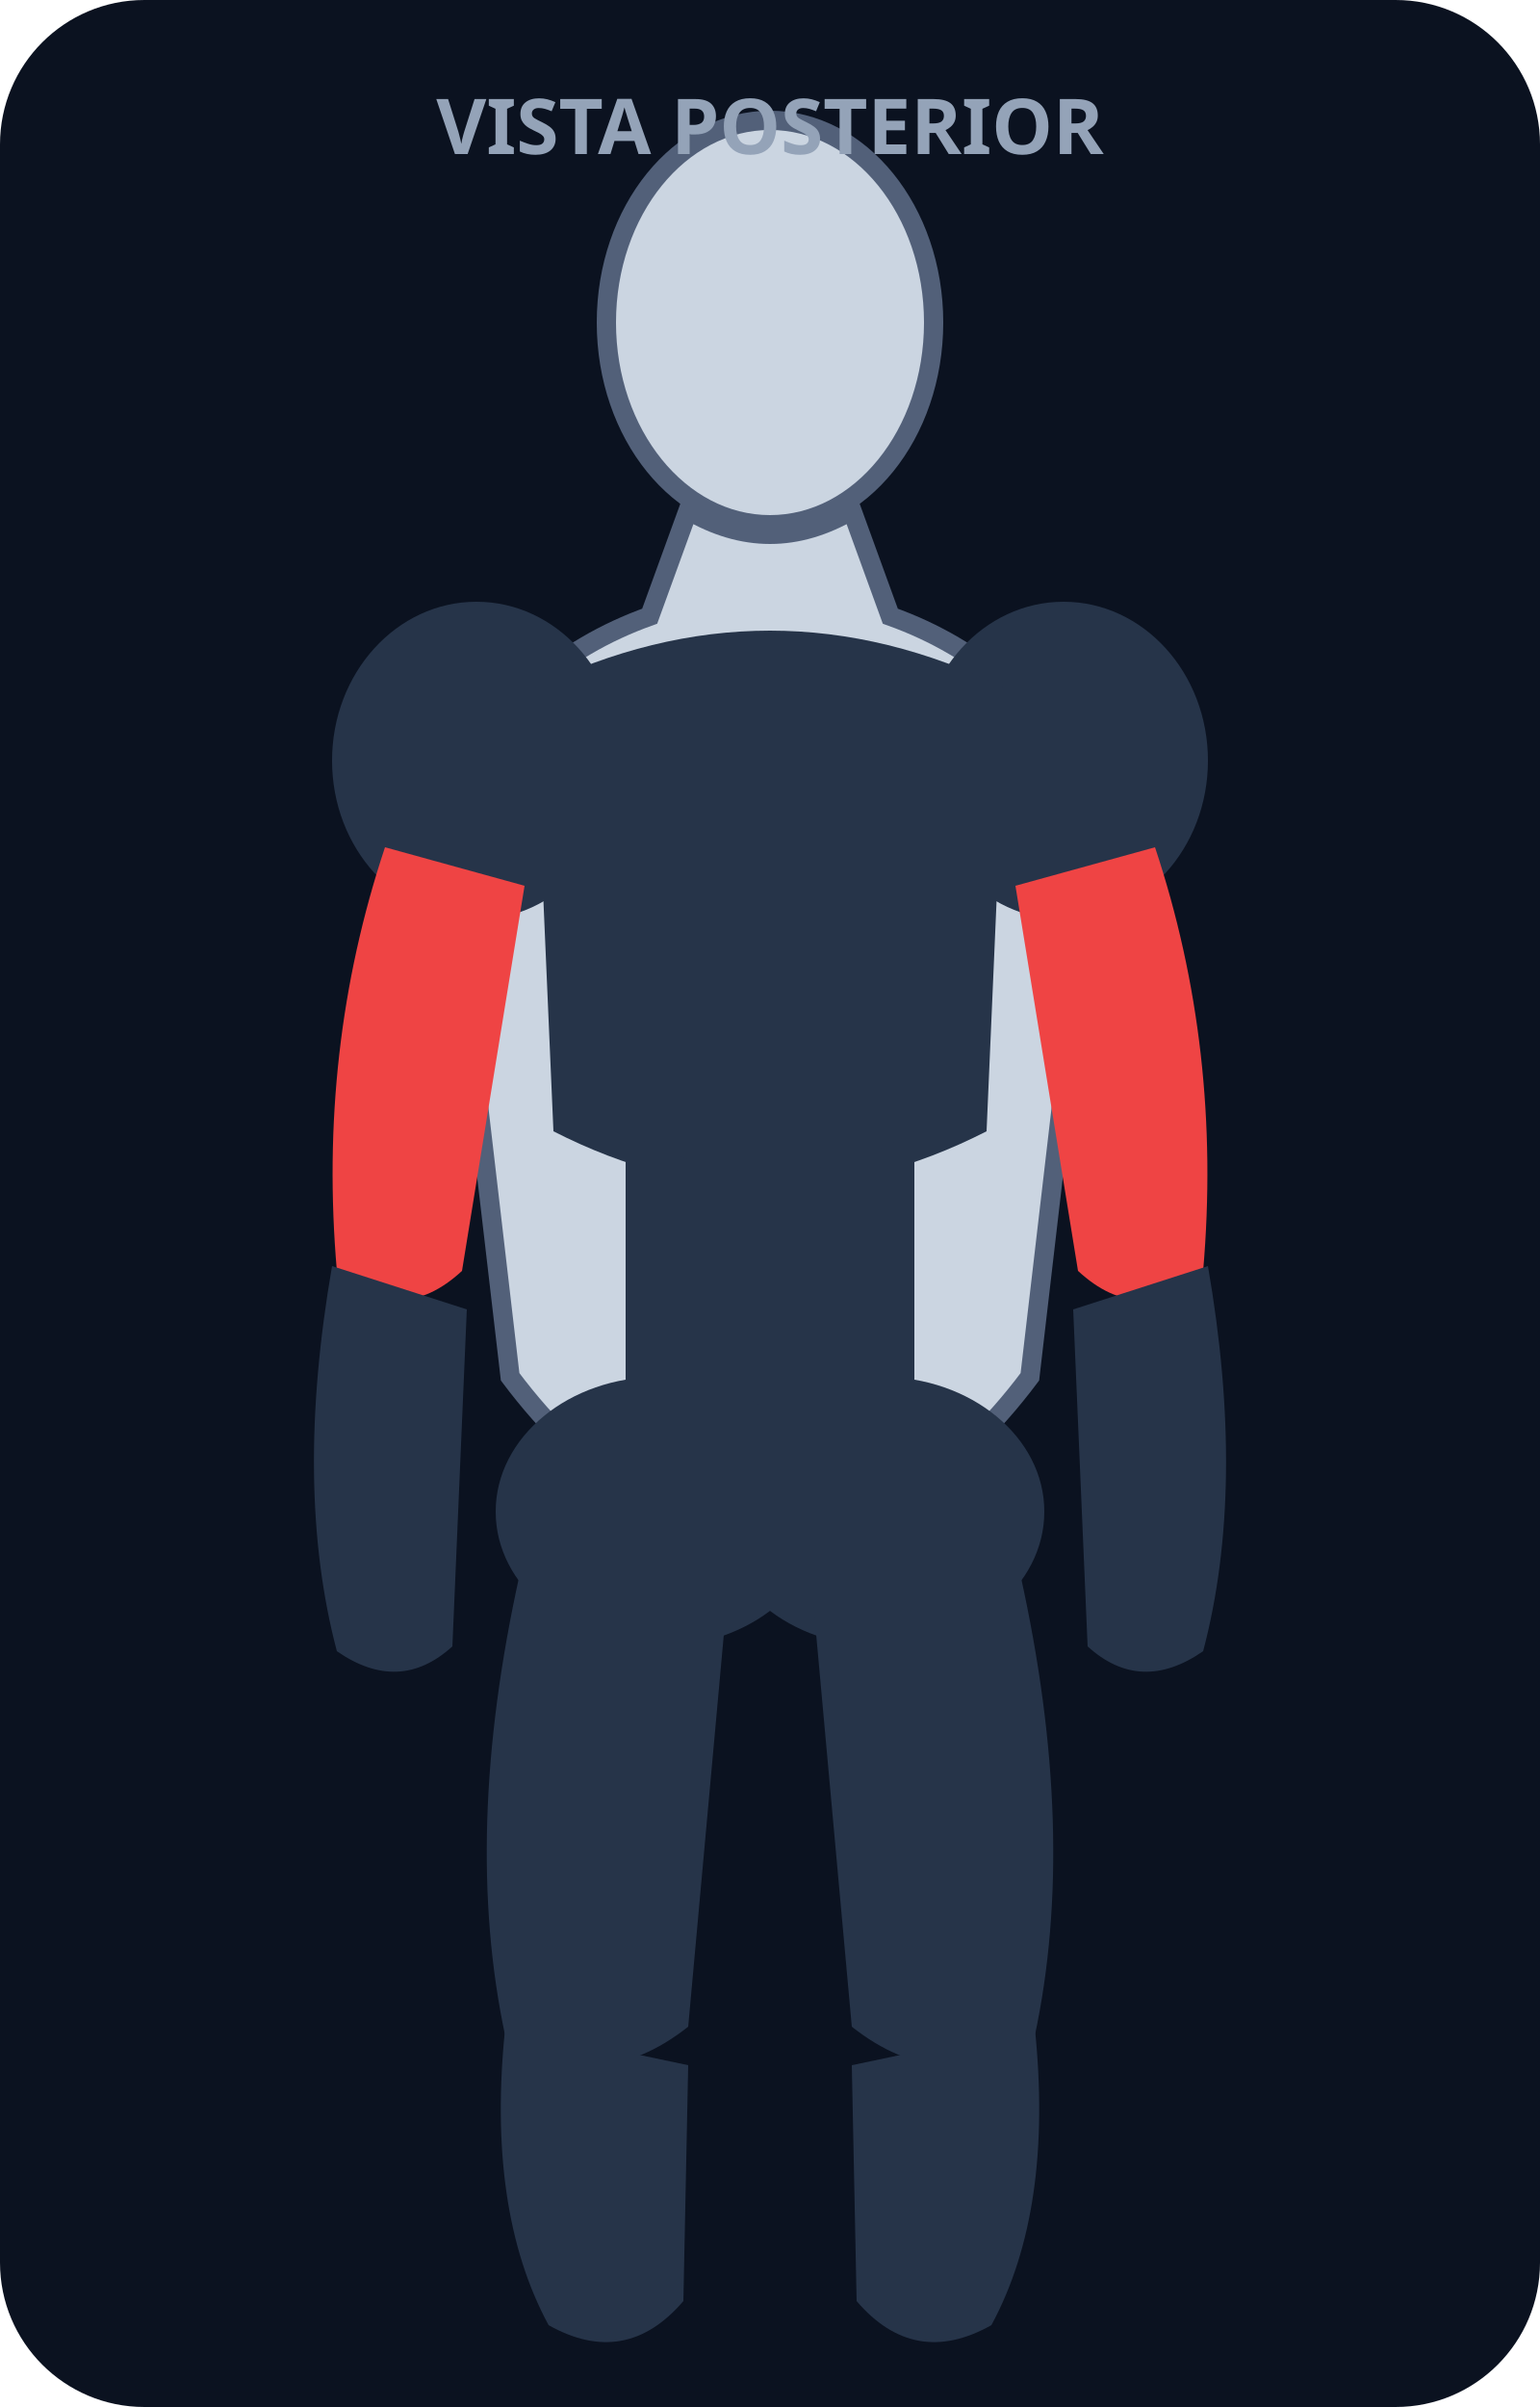
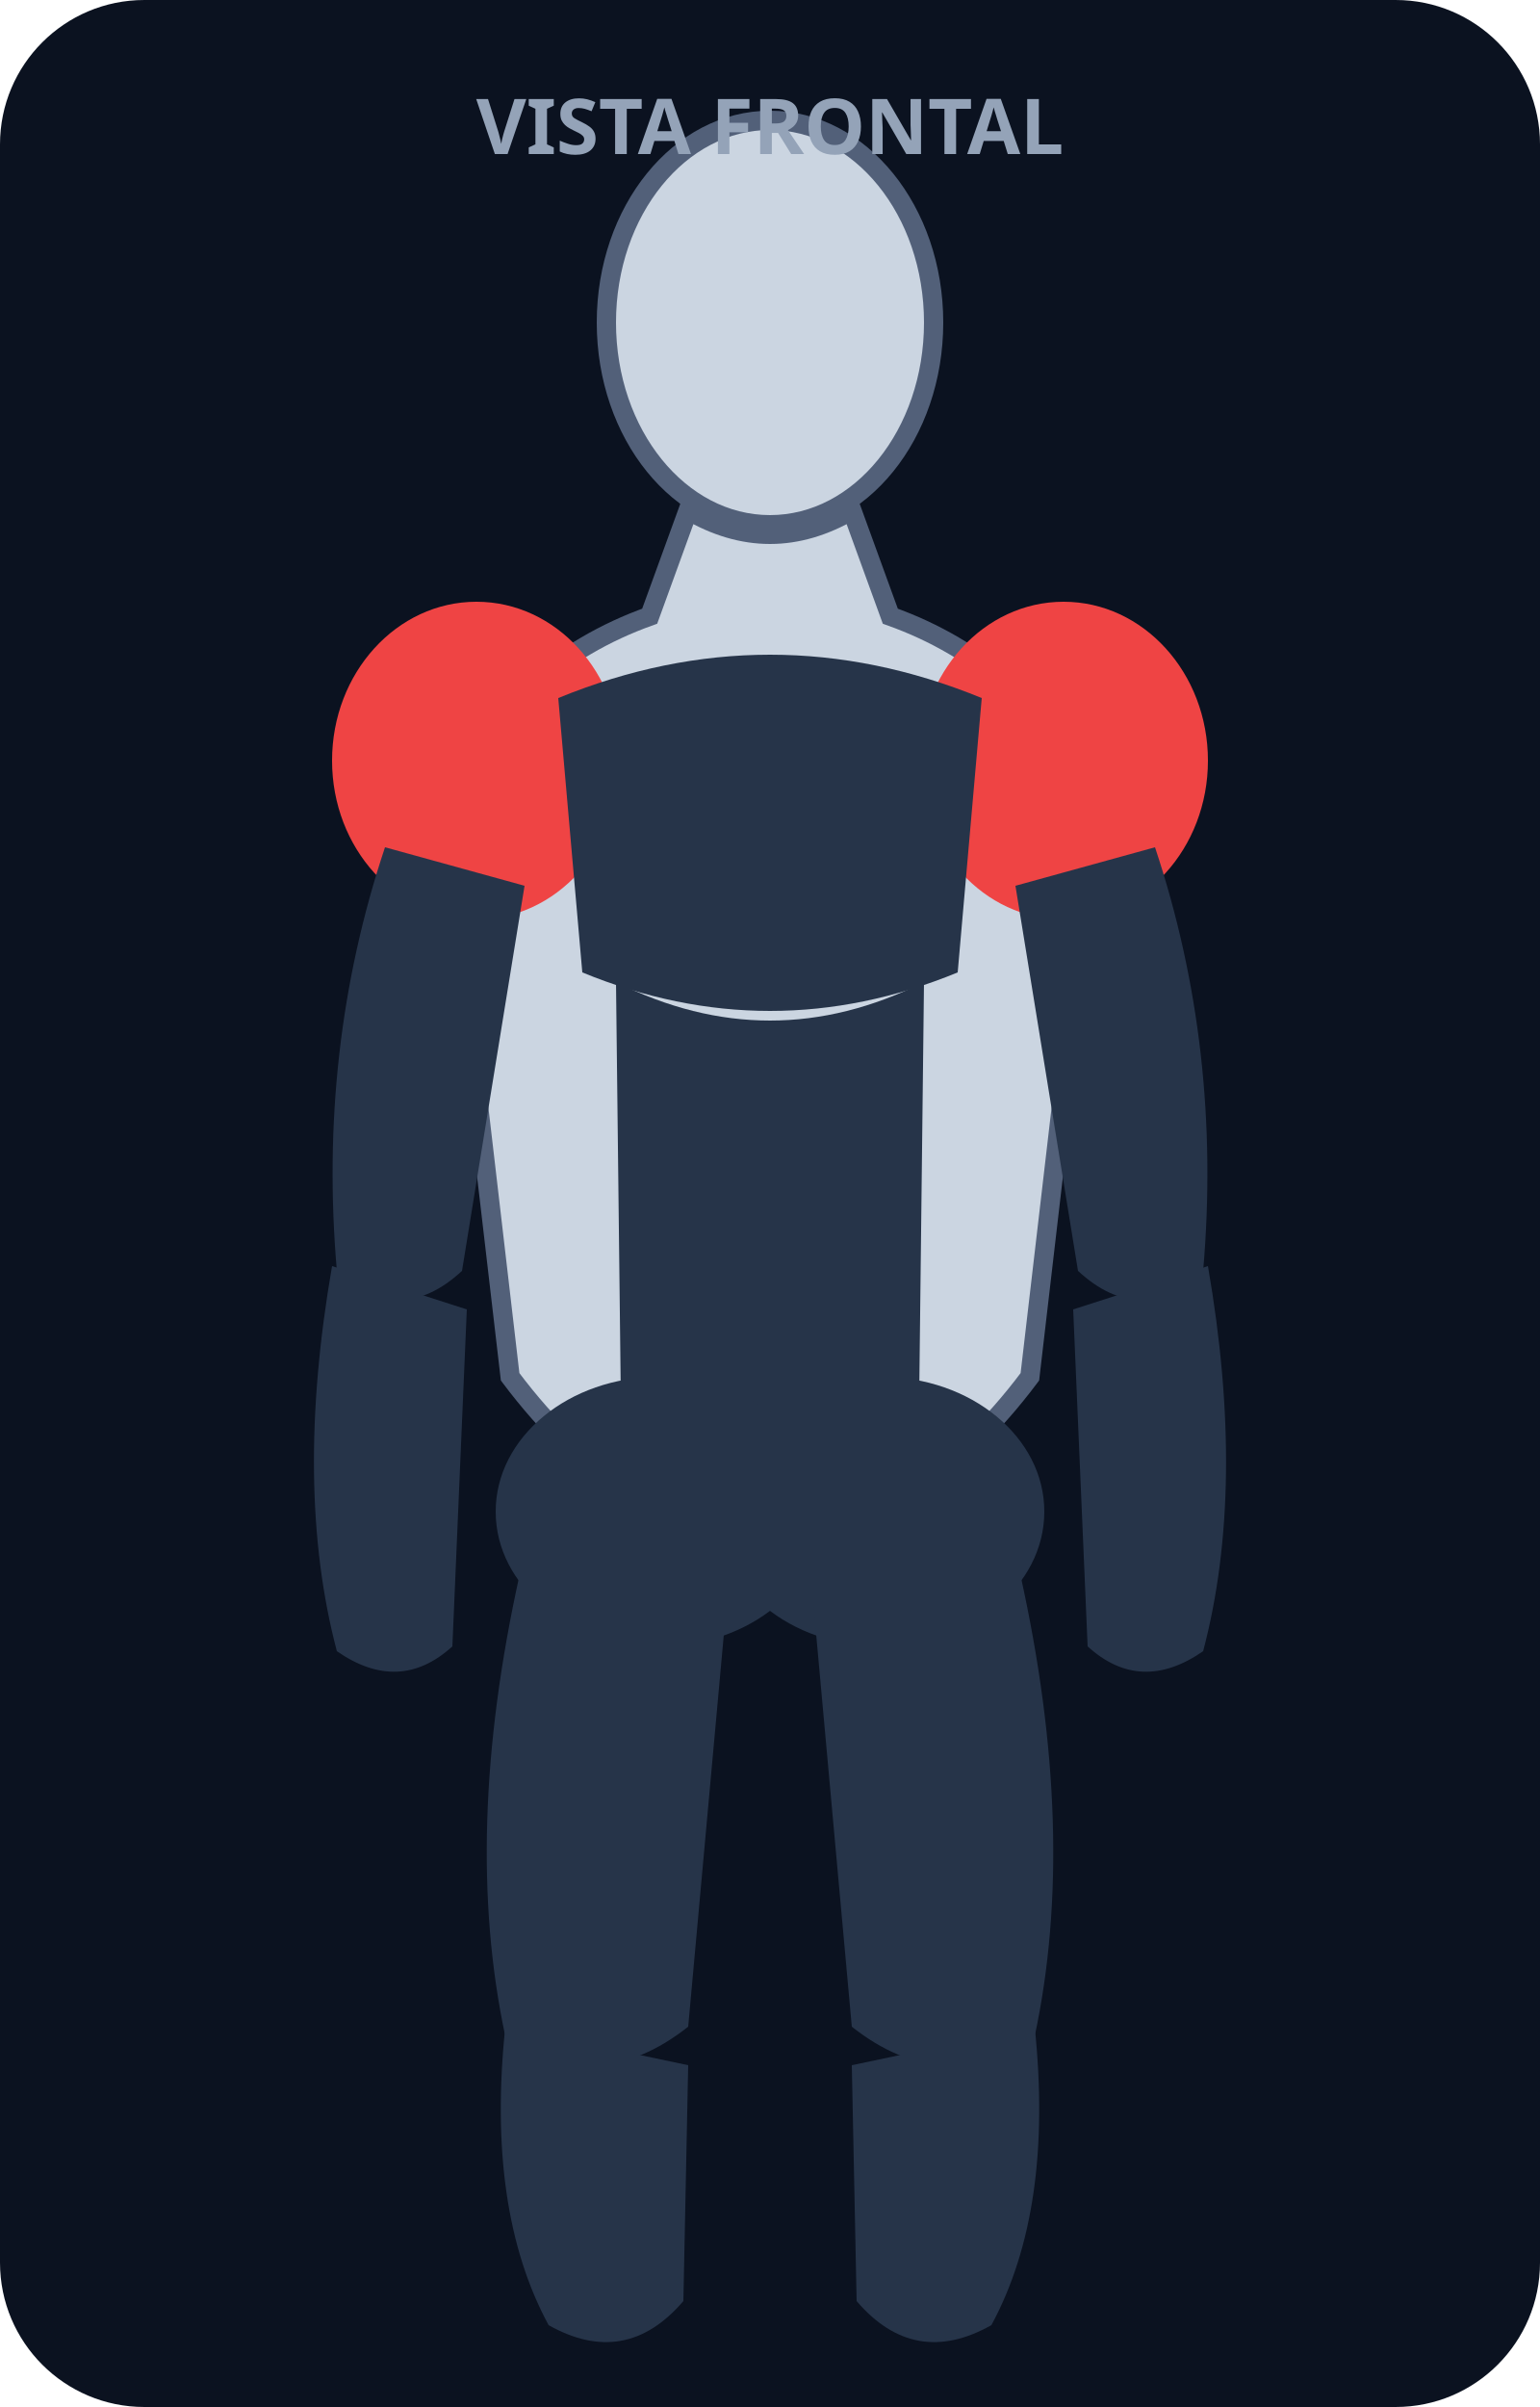
<svg xmlns="http://www.w3.org/2000/svg" viewBox="0 0 320 500">
  <rect width="320" height="500" rx="30" fill="#0b1220" />
  <ellipse cx="160" cy="67" rx="34" ry="42" fill="#cbd5e1" stroke="#526079" stroke-width="4" />
  <path d="M143 106 Q160 116 177 106 L185 128 Q213 138 228 166 L214 286 Q190 318 160 318 Q130 318 106 286 L92 166 Q107 138 135 128Z" fill="#cbd5e1" stroke="#526079" stroke-width="4" />
-   <ellipse cx="99" cy="158" rx="30" ry="33" fill="#263449" />
-   <ellipse cx="221" cy="158" rx="30" ry="33" fill="#263449" />
-   <path d="M80 176 Q66 218 70 264 Q83 276 96 264 L109 184Z" fill="#ef4444" />
-   <path d="M240 176 Q254 218 250 264 Q237 276 224 264 L211 184Z" fill="#ef4444" />
+   <ellipse cx="99" cy="158" rx="30" ry="33" fill="#ef4444" />
+   <ellipse cx="221" cy="158" rx="30" ry="33" fill="#ef4444" />
+   <path d="M80 176 Q66 218 70 264 Q83 276 96 264 L109 184Z" fill="#263449" />
+   <path d="M240 176 Q254 218 250 264 Q237 276 224 264 L211 184Z" fill="#263449" />
  <path d="M69 263 Q61 309 70 343 Q83 352 94 342 L97 272Z" fill="#263449" />
  <path d="M251 263 Q259 309 250 343 Q237 352 226 342 L223 272Z" fill="#263449" />
-   <path d="M111 143 Q160 119 209 143 L205 235 Q160 258 115 235Z" fill="#263449" />
-   <path d="M130 235 Q160 252 190 235 L190 291 Q160 305 130 291Z" fill="#263449" />
+   <path d="M116 145 Q160 127 204 145 L199 202 Q160 218 121 202Z" fill="#263449" />
+   <path d="M128 204 Q160 220 192 204 L191 290 Q160 304 129 290Z" fill="#263449" />
  <ellipse cx="137" cy="314" rx="34" ry="28" fill="#263449" />
  <ellipse cx="183" cy="314" rx="34" ry="28" fill="#263449" />
  <path d="M108 327 Q96 381 105 423 Q124 436 143 421 L151 333Z" fill="#263449" />
  <path d="M212 327 Q224 381 215 423 Q196 436 177 421 L169 333Z" fill="#263449" />
  <path d="M105 421 Q101 459 114 483 Q130 492 142 478 L143 429Z" fill="#263449" />
  <path d="M215 421 Q219 459 206 483 Q190 492 178 478 L177 429Z" fill="#263449" />
-   <text x="160" y="32" text-anchor="middle" fill="#94a3b8" font-family="system-ui" font-size="16" font-weight="700">VISTA POSTERIOR</text>
+   <text x="160" y="32" text-anchor="middle" fill="#94a3b8" font-family="system-ui" font-size="16" font-weight="700">VISTA FRONTAL</text>
</svg>
